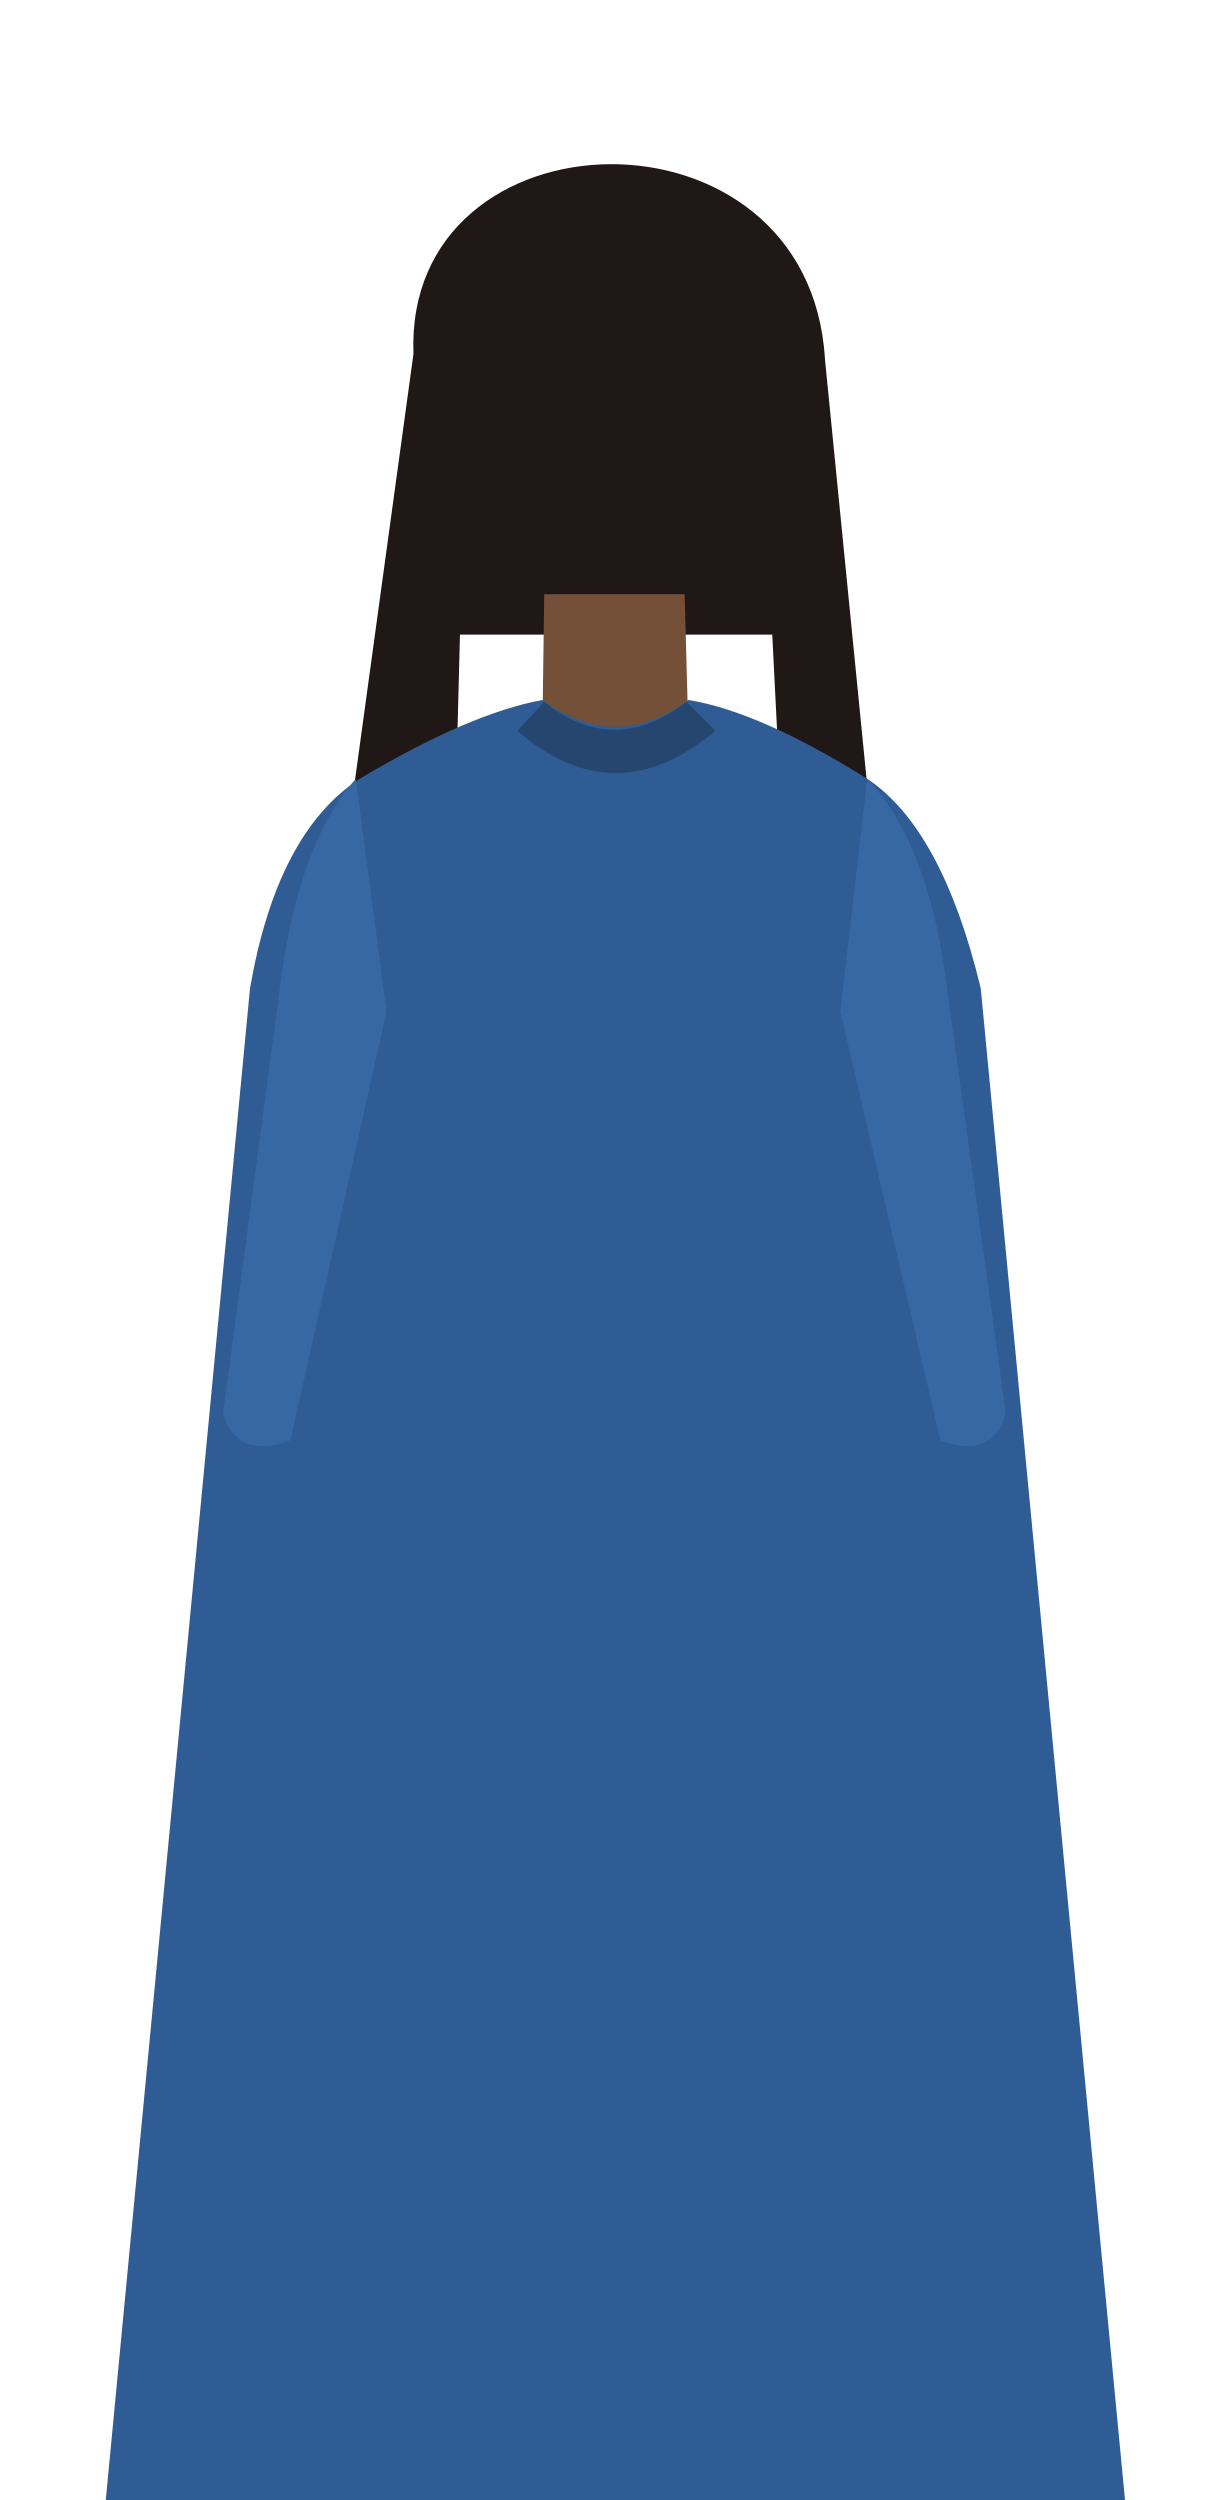
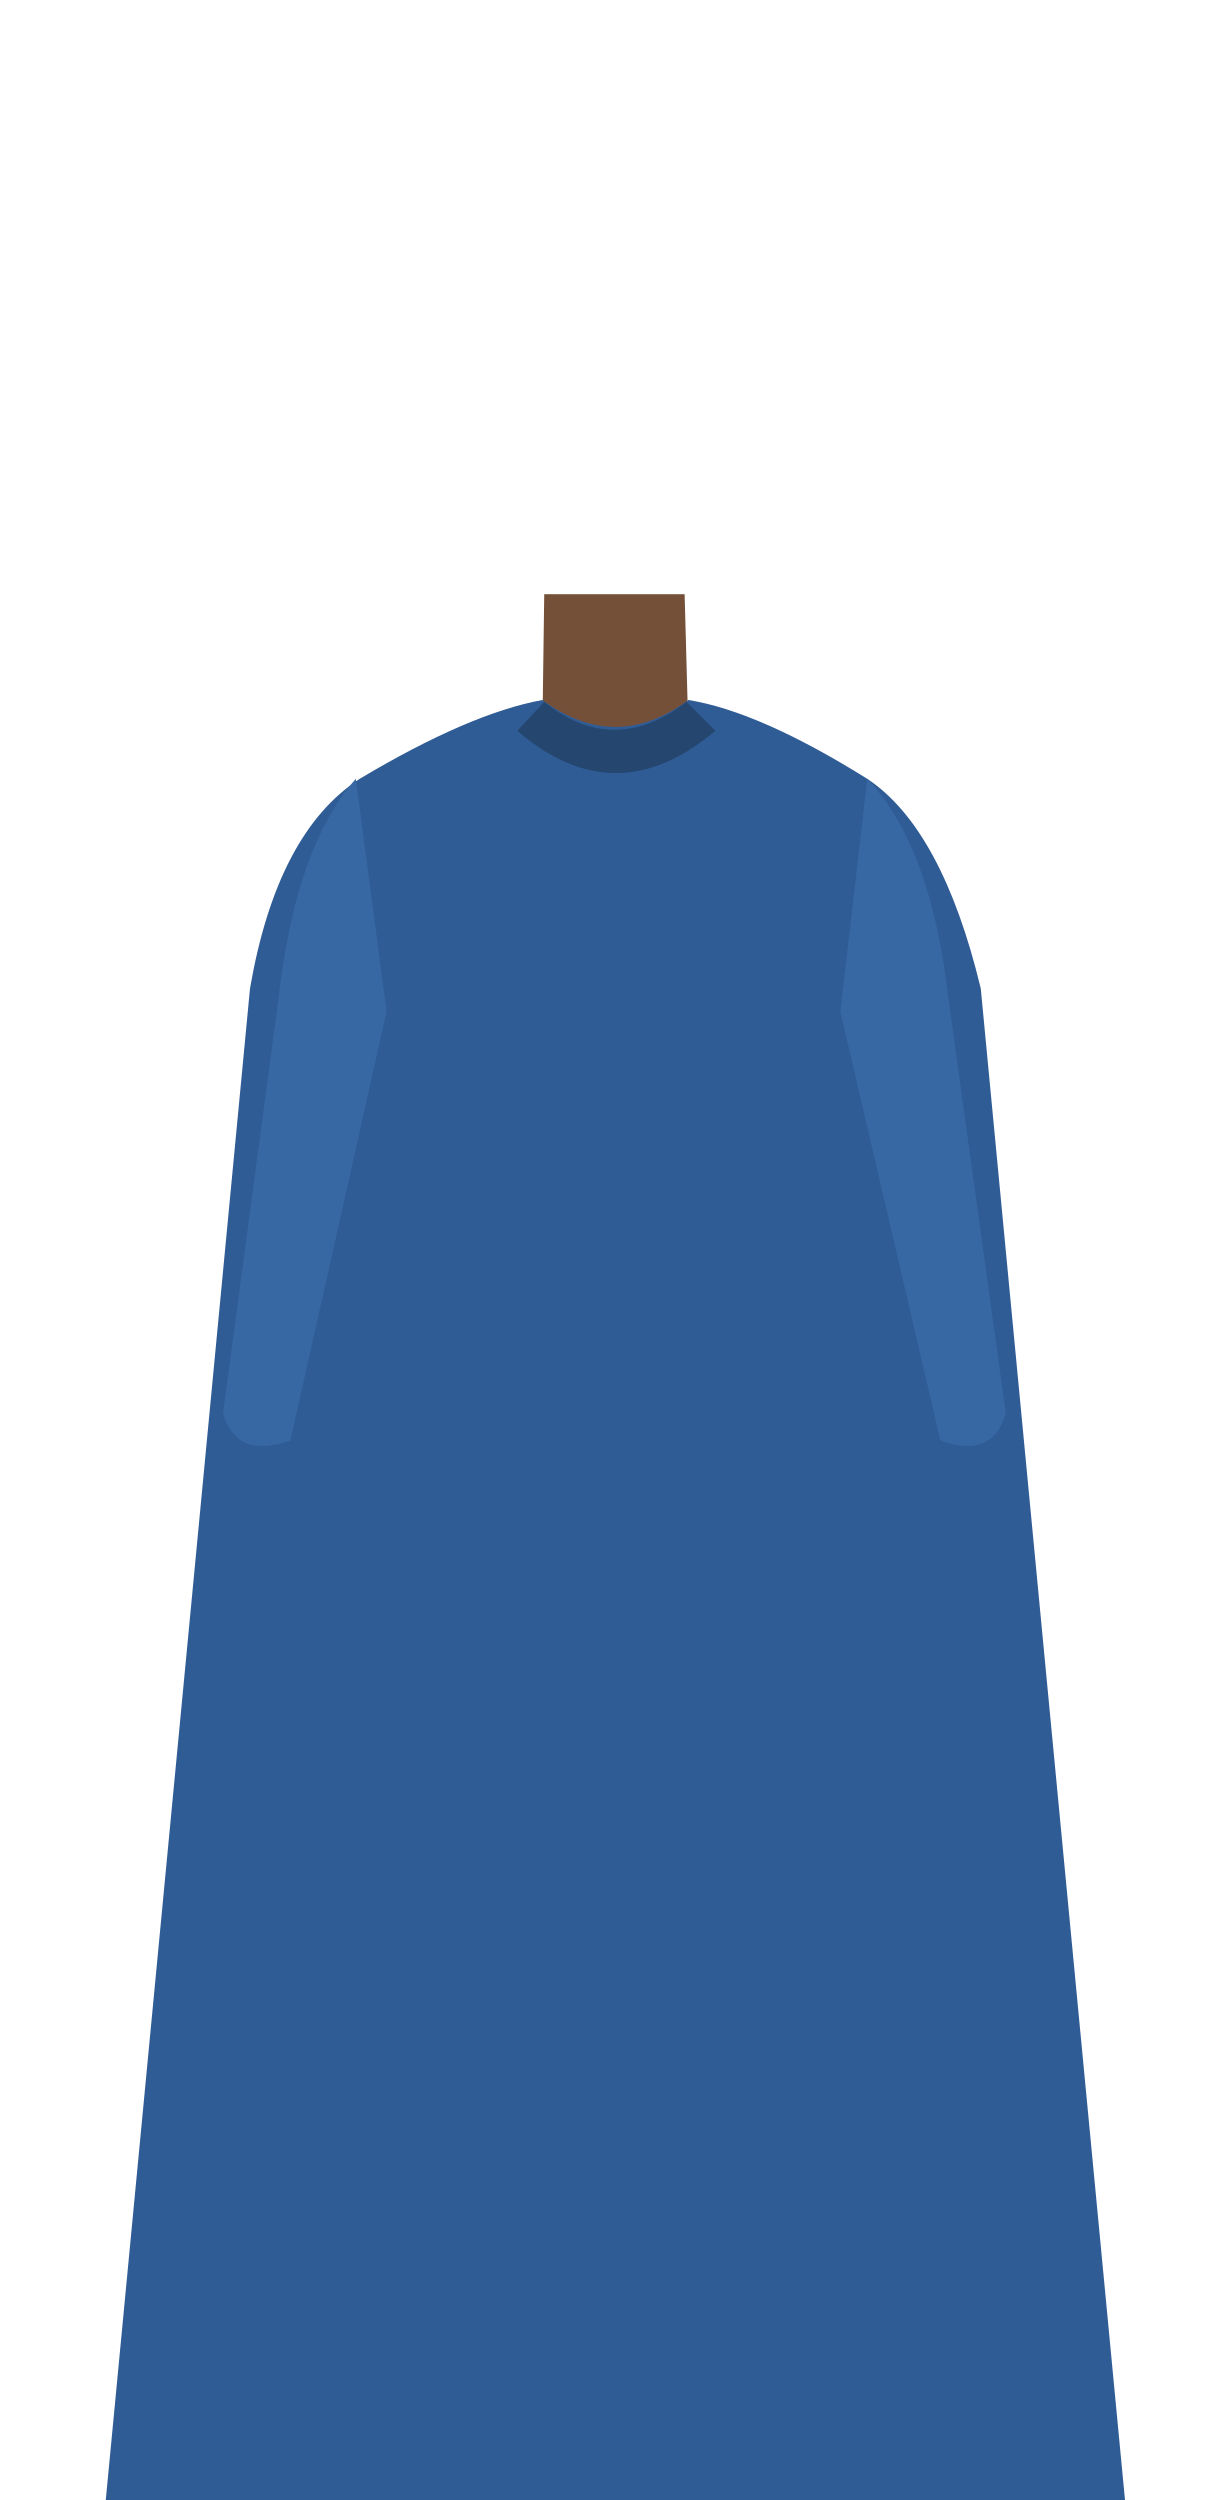
<svg xmlns="http://www.w3.org/2000/svg" width="640" height="1300" viewBox="0 0 640 1300">
-   <path d="M236 170 L424 170 L424 330 L236 330Z" fill="#201816" />
-   <path d="M215 184 C210 55 421 49 429 187 L451 409 Q432 446 406 418 L398 259 L241 259 L237 415 Q204 447 184 410Z" fill="#201816" />
  <path d="M283 309 L282 382 Q319 407 358 382 L356 309" fill="#755039" />
  <path d="M282 364 Q320 392 358 364 Q395 370 451 405 Q490 431 510 514 L585 1300 L55 1300 L130 514 Q144 433 187 405 Q244 371 282 364Z" fill="#305c96" />
  <path d="M185 405 Q154 440 145 518 L116 735 Q123 759 151 749 L201 526" fill="#3768a4" />
  <path d="M451 405 Q484 440 493 518 L523 735 Q516 759 489 749 L437 526" fill="#3768a4" />
  <path d="M283 365 Q319 394 357 365 L372 380 Q320 424 269 380Z" fill="#24466f" />
</svg>
